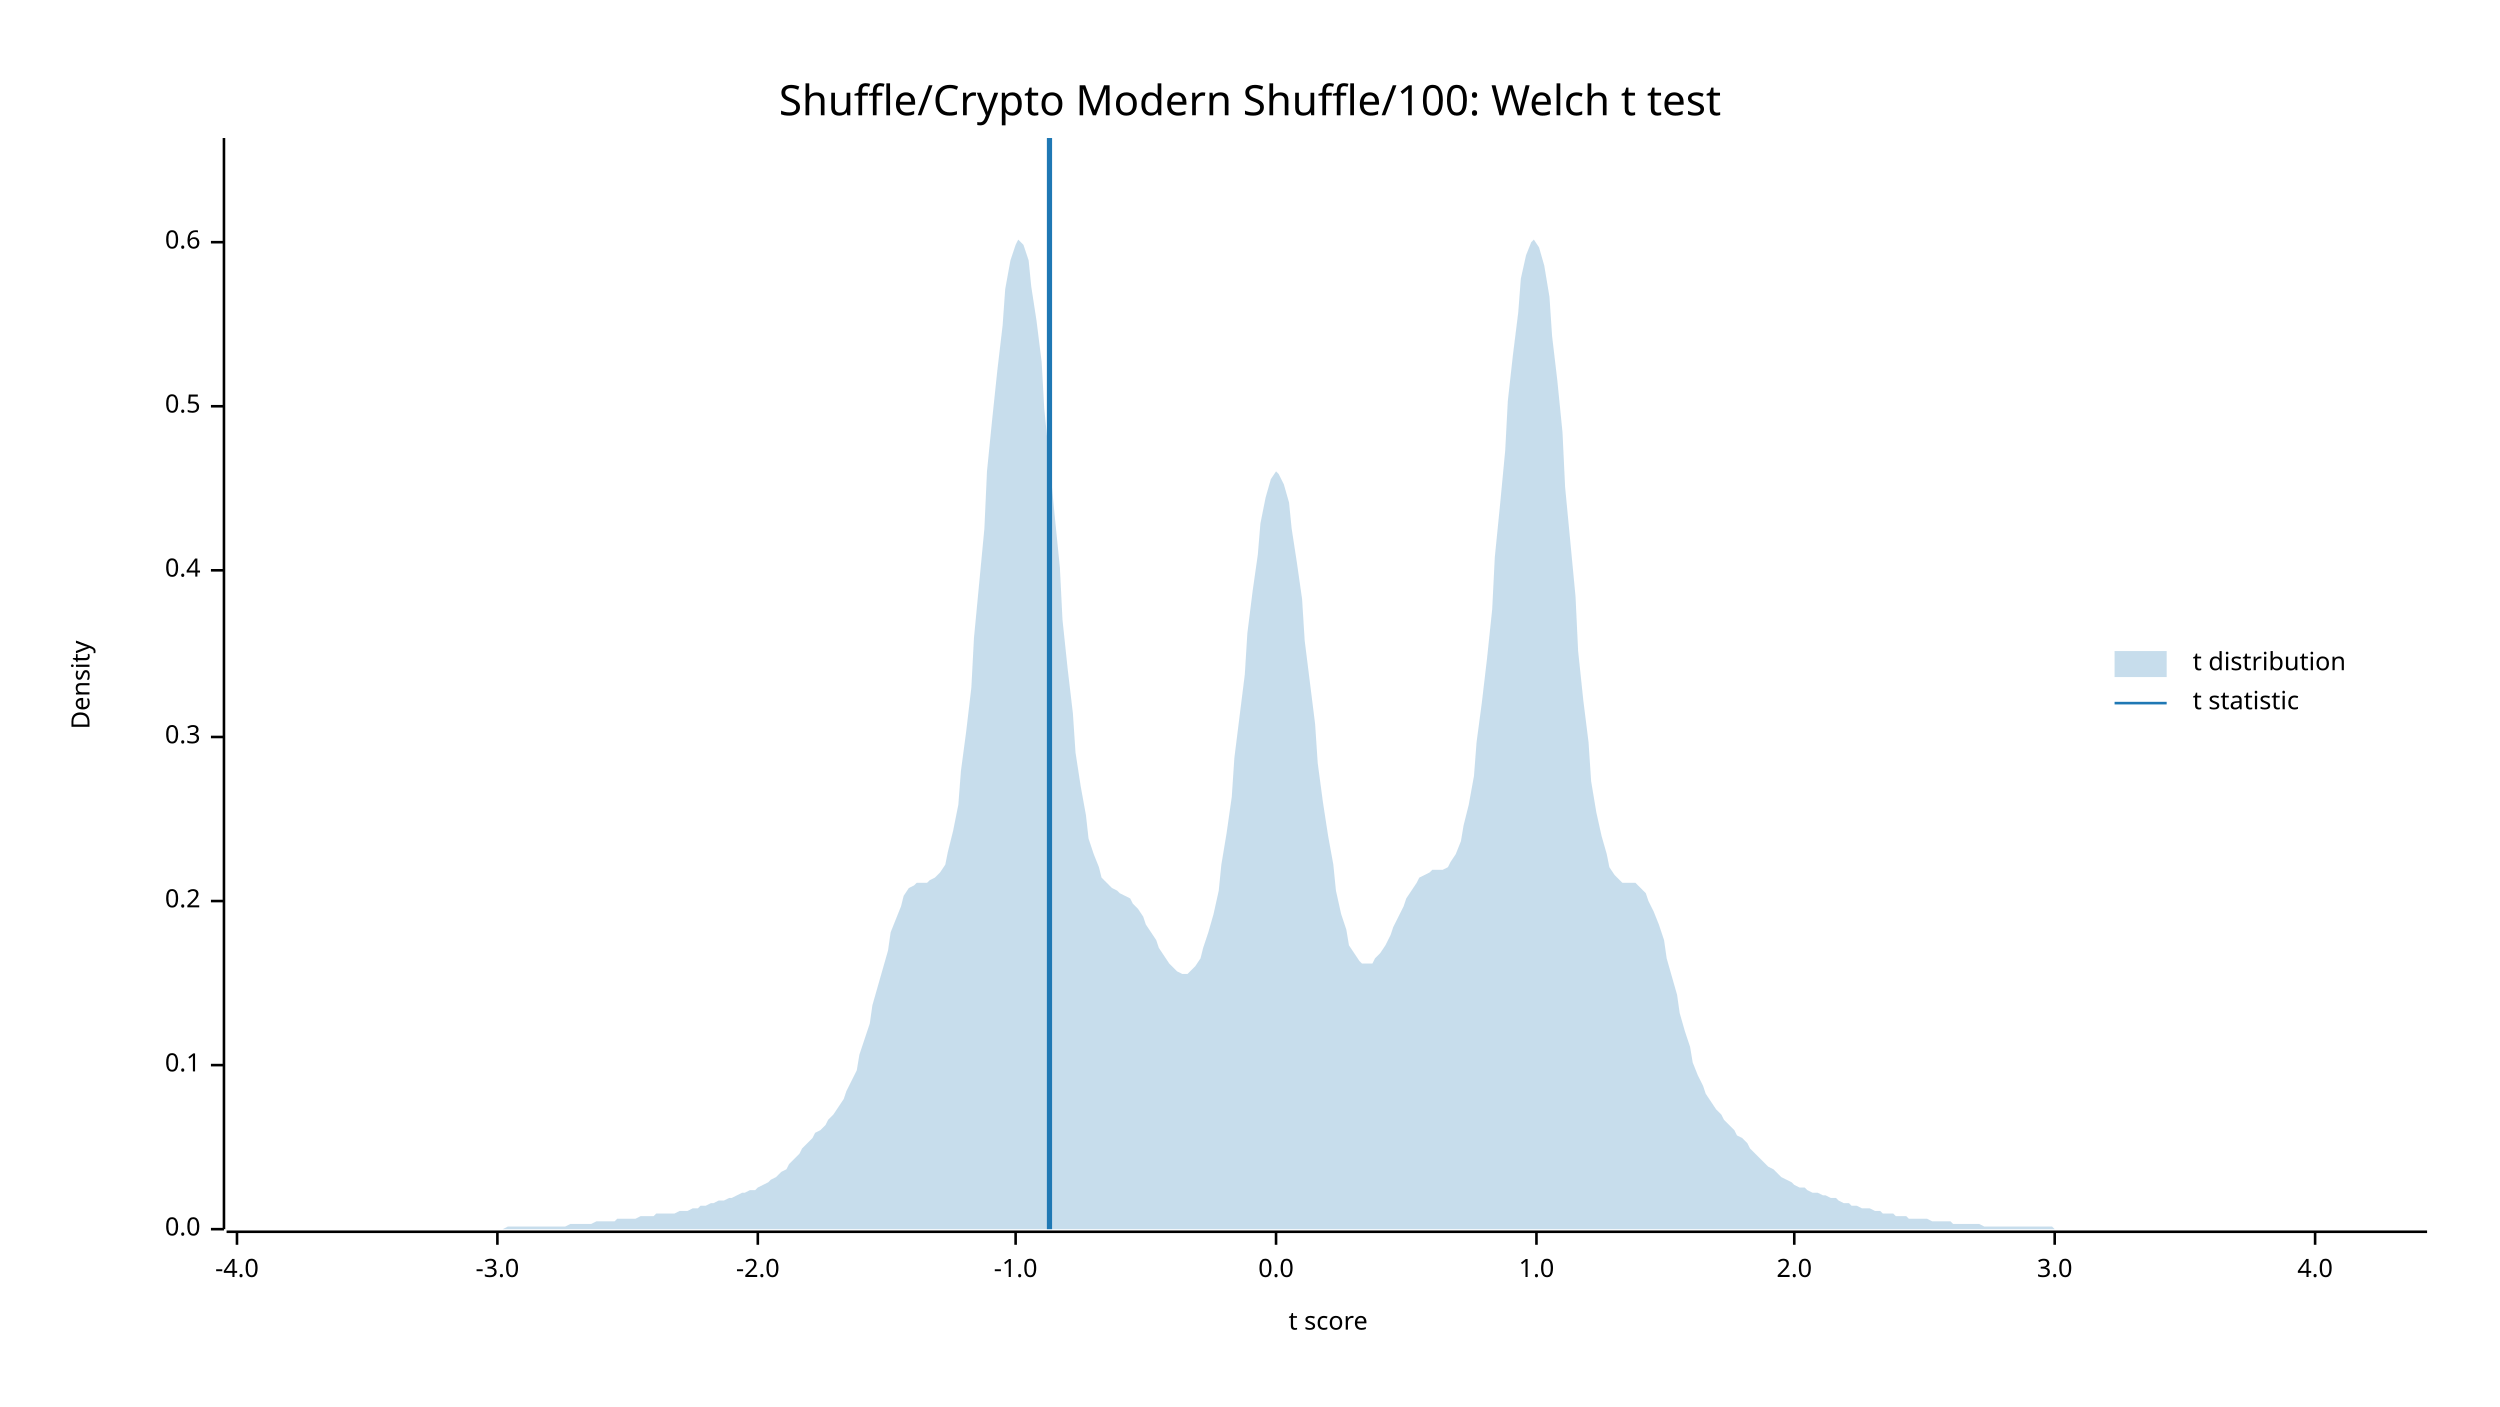
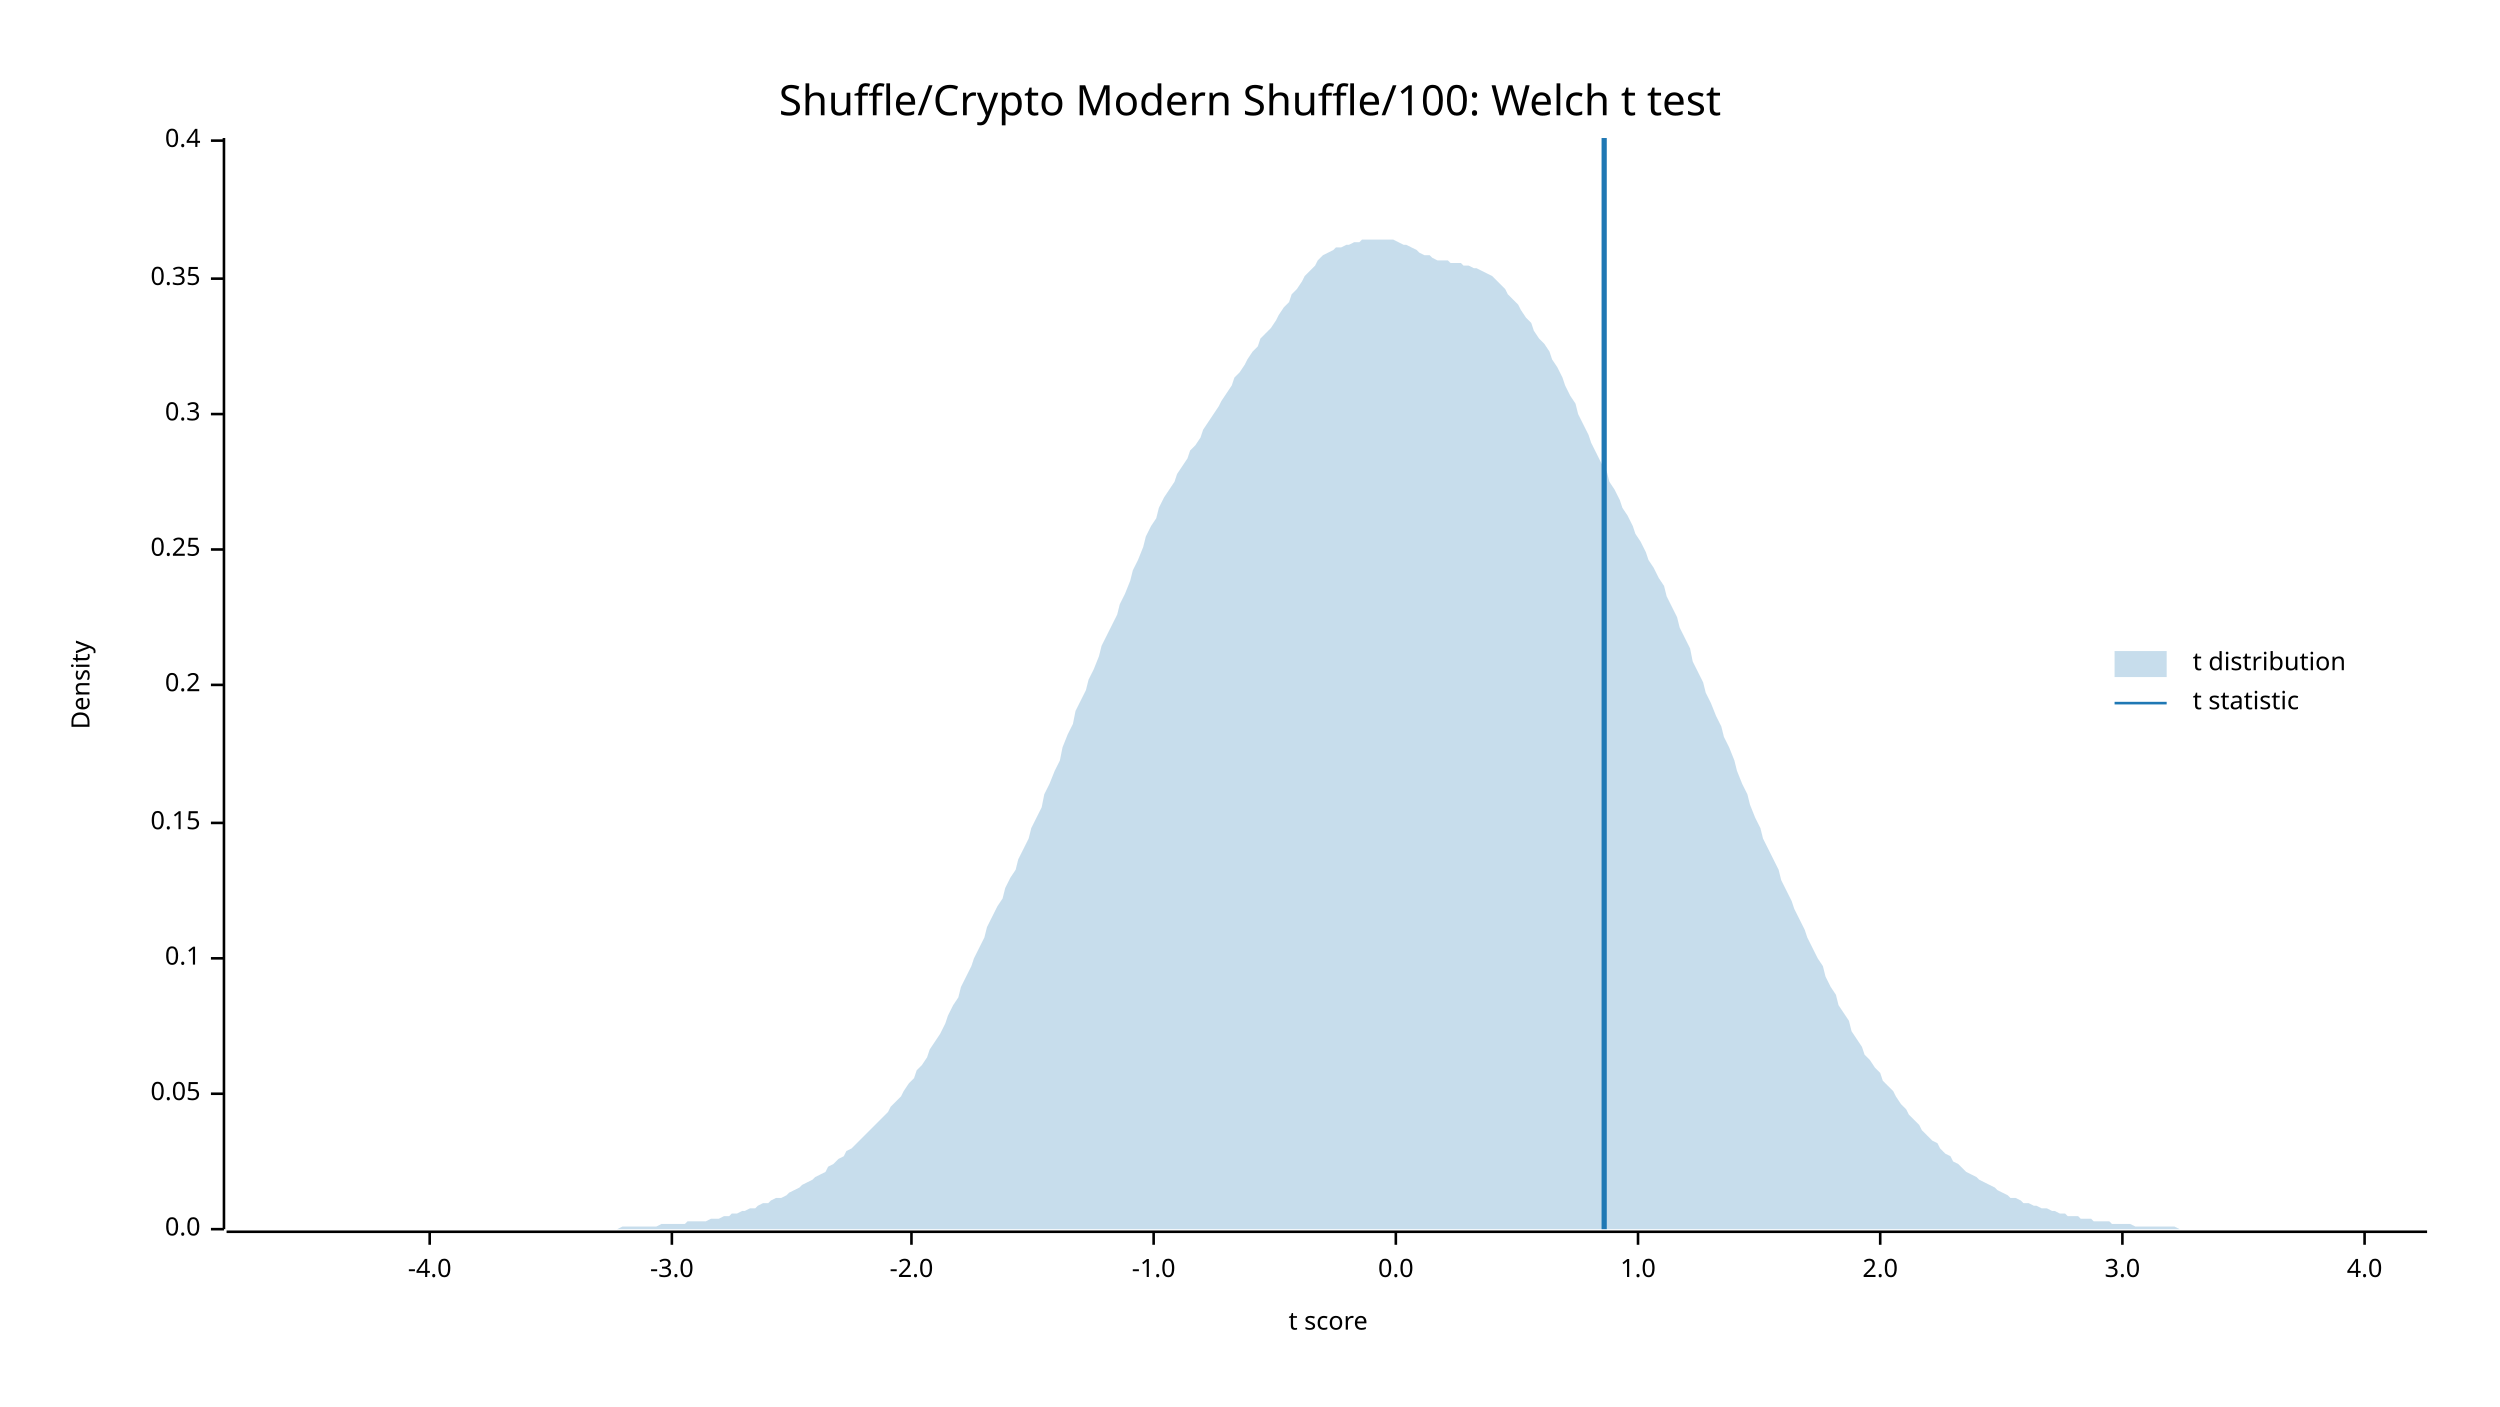
<svg xmlns="http://www.w3.org/2000/svg" width="960" height="540" viewBox="0 0 960 540">
  <text x="480" y="32" dy="0.76em" text-anchor="middle" font-family="sans-serif" font-size="16.129" opacity="1" fill="#000000">
Shuffle/Crypto Modern Shuffle/100: Welch t test
</text>
  <text x="27" y="263" dy="0.76em" text-anchor="middle" font-family="sans-serif" font-size="9.677" opacity="1" fill="#000000" transform="rotate(270, 27, 263)">
Density
</text>
  <text x="510" y="513" dy="-0.5ex" text-anchor="middle" font-family="sans-serif" font-size="9.677" opacity="1" fill="#000000">
t score
</text>
  <polyline fill="none" opacity="1" stroke="#000000" stroke-width="1" points="86,53 86,472 " />
  <text x="77" y="472" dy="0.5ex" text-anchor="end" font-family="sans-serif" font-size="9.677" opacity="1" fill="#000000">
0.0
</text>
  <polyline fill="none" opacity="1" stroke="#000000" stroke-width="1" points="81,472 86,472 " />
-   <text x="77" y="409" dy="0.5ex" text-anchor="end" font-family="sans-serif" font-size="9.677" opacity="1" fill="#000000">
+   <text x="77" y="420" dy="0.5ex" text-anchor="end" font-family="sans-serif" font-size="9.677" opacity="1" fill="#000000">
+ 0.05
+ </text>
+   <polyline fill="none" opacity="1" stroke="#000000" stroke-width="1" points="81,420 86,420 " />
+   <text x="77" y="368" dy="0.5ex" text-anchor="end" font-family="sans-serif" font-size="9.677" opacity="1" fill="#000000">
0.1
</text>
-   <polyline fill="none" opacity="1" stroke="#000000" stroke-width="1" points="81,409 86,409 " />
-   <text x="77" y="346" dy="0.5ex" text-anchor="end" font-family="sans-serif" font-size="9.677" opacity="1" fill="#000000">
+   <polyline fill="none" opacity="1" stroke="#000000" stroke-width="1" points="81,368 86,368 " />
+   <text x="77" y="316" dy="0.5ex" text-anchor="end" font-family="sans-serif" font-size="9.677" opacity="1" fill="#000000">
+ 0.15
+ </text>
+   <polyline fill="none" opacity="1" stroke="#000000" stroke-width="1" points="81,316 86,316 " />
+   <text x="77" y="263" dy="0.5ex" text-anchor="end" font-family="sans-serif" font-size="9.677" opacity="1" fill="#000000">
0.2
</text>
-   <polyline fill="none" opacity="1" stroke="#000000" stroke-width="1" points="81,346 86,346 " />
-   <text x="77" y="283" dy="0.5ex" text-anchor="end" font-family="sans-serif" font-size="9.677" opacity="1" fill="#000000">
+   <polyline fill="none" opacity="1" stroke="#000000" stroke-width="1" points="81,263 86,263 " />
+   <text x="77" y="211" dy="0.5ex" text-anchor="end" font-family="sans-serif" font-size="9.677" opacity="1" fill="#000000">
+ 0.25
+ </text>
+   <polyline fill="none" opacity="1" stroke="#000000" stroke-width="1" points="81,211 86,211 " />
+   <text x="77" y="159" dy="0.5ex" text-anchor="end" font-family="sans-serif" font-size="9.677" opacity="1" fill="#000000">
0.3
</text>
-   <polyline fill="none" opacity="1" stroke="#000000" stroke-width="1" points="81,283 86,283 " />
-   <text x="77" y="219" dy="0.5ex" text-anchor="end" font-family="sans-serif" font-size="9.677" opacity="1" fill="#000000">
+   <polyline fill="none" opacity="1" stroke="#000000" stroke-width="1" points="81,159 86,159 " />
+   <text x="77" y="107" dy="0.5ex" text-anchor="end" font-family="sans-serif" font-size="9.677" opacity="1" fill="#000000">
+ 0.35
+ </text>
+   <polyline fill="none" opacity="1" stroke="#000000" stroke-width="1" points="81,107 86,107 " />
+   <text x="77" y="54" dy="0.5ex" text-anchor="end" font-family="sans-serif" font-size="9.677" opacity="1" fill="#000000">
0.4
</text>
-   <polyline fill="none" opacity="1" stroke="#000000" stroke-width="1" points="81,219 86,219 " />
-   <text x="77" y="156" dy="0.5ex" text-anchor="end" font-family="sans-serif" font-size="9.677" opacity="1" fill="#000000">
- 0.5
- </text>
-   <polyline fill="none" opacity="1" stroke="#000000" stroke-width="1" points="81,156 86,156 " />
-   <text x="77" y="93" dy="0.5ex" text-anchor="end" font-family="sans-serif" font-size="9.677" opacity="1" fill="#000000">
- 0.6
- </text>
-   <polyline fill="none" opacity="1" stroke="#000000" stroke-width="1" points="81,93 86,93 " />
+   <polyline fill="none" opacity="1" stroke="#000000" stroke-width="1" points="81,54 86,54 " />
  <polyline fill="none" opacity="1" stroke="#000000" stroke-width="1" points="87,473 932,473 " />
-   <text x="91" y="483" dy="0.76em" text-anchor="middle" font-family="sans-serif" font-size="9.677" opacity="1" fill="#000000">
+   <text x="165" y="483" dy="0.76em" text-anchor="middle" font-family="sans-serif" font-size="9.677" opacity="1" fill="#000000">
-4.0
</text>
-   <polyline fill="none" opacity="1" stroke="#000000" stroke-width="1" points="91,473 91,478 " />
-   <text x="191" y="483" dy="0.76em" text-anchor="middle" font-family="sans-serif" font-size="9.677" opacity="1" fill="#000000">
+   <polyline fill="none" opacity="1" stroke="#000000" stroke-width="1" points="165,473 165,478 " />
+   <text x="258" y="483" dy="0.76em" text-anchor="middle" font-family="sans-serif" font-size="9.677" opacity="1" fill="#000000">
-3.0
</text>
-   <polyline fill="none" opacity="1" stroke="#000000" stroke-width="1" points="191,473 191,478 " />
-   <text x="291" y="483" dy="0.76em" text-anchor="middle" font-family="sans-serif" font-size="9.677" opacity="1" fill="#000000">
+   <polyline fill="none" opacity="1" stroke="#000000" stroke-width="1" points="258,473 258,478 " />
+   <text x="350" y="483" dy="0.76em" text-anchor="middle" font-family="sans-serif" font-size="9.677" opacity="1" fill="#000000">
-2.0
</text>
-   <polyline fill="none" opacity="1" stroke="#000000" stroke-width="1" points="291,473 291,478 " />
-   <text x="390" y="483" dy="0.76em" text-anchor="middle" font-family="sans-serif" font-size="9.677" opacity="1" fill="#000000">
+   <polyline fill="none" opacity="1" stroke="#000000" stroke-width="1" points="350,473 350,478 " />
+   <text x="443" y="483" dy="0.76em" text-anchor="middle" font-family="sans-serif" font-size="9.677" opacity="1" fill="#000000">
-1.0
</text>
-   <polyline fill="none" opacity="1" stroke="#000000" stroke-width="1" points="390,473 390,478 " />
-   <text x="490" y="483" dy="0.76em" text-anchor="middle" font-family="sans-serif" font-size="9.677" opacity="1" fill="#000000">
+   <polyline fill="none" opacity="1" stroke="#000000" stroke-width="1" points="443,473 443,478 " />
+   <text x="536" y="483" dy="0.76em" text-anchor="middle" font-family="sans-serif" font-size="9.677" opacity="1" fill="#000000">
0.0
</text>
-   <polyline fill="none" opacity="1" stroke="#000000" stroke-width="1" points="490,473 490,478 " />
-   <text x="590" y="483" dy="0.76em" text-anchor="middle" font-family="sans-serif" font-size="9.677" opacity="1" fill="#000000">
+   <polyline fill="none" opacity="1" stroke="#000000" stroke-width="1" points="536,473 536,478 " />
+   <text x="629" y="483" dy="0.76em" text-anchor="middle" font-family="sans-serif" font-size="9.677" opacity="1" fill="#000000">
1.0
</text>
-   <polyline fill="none" opacity="1" stroke="#000000" stroke-width="1" points="590,473 590,478 " />
-   <text x="689" y="483" dy="0.76em" text-anchor="middle" font-family="sans-serif" font-size="9.677" opacity="1" fill="#000000">
+   <polyline fill="none" opacity="1" stroke="#000000" stroke-width="1" points="629,473 629,478 " />
+   <text x="722" y="483" dy="0.76em" text-anchor="middle" font-family="sans-serif" font-size="9.677" opacity="1" fill="#000000">
2.0
</text>
-   <polyline fill="none" opacity="1" stroke="#000000" stroke-width="1" points="689,473 689,478 " />
-   <text x="789" y="483" dy="0.76em" text-anchor="middle" font-family="sans-serif" font-size="9.677" opacity="1" fill="#000000">
+   <polyline fill="none" opacity="1" stroke="#000000" stroke-width="1" points="722,473 722,478 " />
+   <text x="815" y="483" dy="0.76em" text-anchor="middle" font-family="sans-serif" font-size="9.677" opacity="1" fill="#000000">
3.0
</text>
-   <polyline fill="none" opacity="1" stroke="#000000" stroke-width="1" points="789,473 789,478 " />
-   <text x="889" y="483" dy="0.76em" text-anchor="middle" font-family="sans-serif" font-size="9.677" opacity="1" fill="#000000">
+   <polyline fill="none" opacity="1" stroke="#000000" stroke-width="1" points="815,473 815,478 " />
+   <text x="908" y="483" dy="0.76em" text-anchor="middle" font-family="sans-serif" font-size="9.677" opacity="1" fill="#000000">
4.0
</text>
-   <polyline fill="none" opacity="1" stroke="#000000" stroke-width="1" points="889,473 889,478 " />
-   <polygon opacity="0.25" fill="#1F78B4" points="87,472 88,472 90,472 92,472 93,472 95,472 97,472 98,472 100,472 102,472 103,472 105,472 107,472 109,472 110,472 112,472 114,472 115,472 117,472 119,472 120,472 122,472 124,472 125,472 127,472 129,472 131,472 132,472 134,472 136,472 137,472 139,472 141,472 142,472 144,472 146,472 147,472 149,472 151,472 153,472 154,472 156,472 158,472 159,472 161,472 163,472 164,472 166,472 168,472 169,472 171,472 173,472 175,472 176,472 178,472 180,472 181,472 183,472 185,472 186,472 188,472 190,472 191,472 193,472 195,471 197,471 198,471 200,471 202,471 203,471 205,471 207,471 208,471 210,471 212,471 214,471 215,471 217,471 219,470 220,470 222,470 224,470 225,470 227,470 229,469 230,469 232,469 234,469 236,469 237,468 239,468 241,468 242,468 244,468 246,467 247,467 249,467 251,467 252,466 254,466 256,466 258,466 259,466 261,465 263,465 264,465 266,464 268,464 269,463 271,463 273,462 274,462 276,461 278,461 280,460 281,460 283,459 285,458 286,458 288,457 290,457 291,456 293,455 295,454 296,453 298,452 300,450 302,449 303,447 305,445 307,443 308,441 310,439 312,437 313,435 315,434 317,432 318,430 320,428 322,425 324,422 325,419 327,415 329,411 330,405 332,399 334,393 335,386 337,379 339,372 341,365 342,358 344,353 346,348 347,344 349,341 351,340 352,339 354,339 356,339 357,338 359,337 361,335 363,332 364,327 366,319 368,309 369,296 371,281 373,264 374,245 376,224 378,203 379,181 381,161 383,142 385,125 386,111 388,100 390,94 391,92 393,94 395,100 396,110 398,123 400,139 401,157 403,177 405,198 407,218 408,238 410,257 412,274 413,289 415,302 417,313 418,322 420,328 422,333 423,337 425,339 427,341 429,342 430,343 432,344 434,345 435,347 437,349 439,352 440,355 442,358 444,361 445,364 447,367 449,370 451,372 452,373 454,374 456,374 457,373 459,371 461,368 462,364 464,358 466,351 468,342 469,332 471,320 473,306 474,291 476,275 478,259 479,243 481,227 483,213 484,201 486,191 488,184 490,181 491,182 493,186 495,193 496,203 498,216 500,230 501,246 503,262 505,278 506,293 508,308 510,321 512,332 513,342 515,351 517,357 518,363 520,366 522,369 523,370 525,370 527,370 528,368 530,366 532,363 534,359 535,356 537,352 539,348 540,345 542,342 544,339 545,337 547,336 549,335 550,334 552,334 554,334 556,333 557,331 559,328 561,323 562,317 564,309 566,298 567,285 569,270 571,253 573,234 574,214 576,194 578,173 579,154 581,136 583,120 584,107 586,98 588,93 589,92 591,95 593,102 595,114 596,129 598,146 600,166 601,187 603,208 605,229 606,250 608,269 610,285 611,300 613,312 615,321 617,328 618,333 620,336 622,338 623,339 625,339 627,339 628,339 630,341 632,343 633,346 635,350 637,355 639,361 640,368 642,375 644,382 645,389 647,396 649,402 650,408 652,413 654,417 655,420 657,423 659,426 661,428 662,430 664,432 666,434 667,436 669,437 671,439 672,441 674,443 676,445 677,446 679,448 681,449 683,451 684,452 686,453 688,454 689,455 691,456 693,456 694,457 696,458 698,458 700,459 701,459 703,460 705,460 706,461 708,462 710,462 711,463 713,463 715,464 716,464 718,464 720,465 722,465 723,466 725,466 727,466 728,467 730,467 732,467 733,468 735,468 737,468 738,468 740,468 742,469 744,469 745,469 747,469 749,469 750,470 752,470 754,470 755,470 757,470 759,470 760,470 762,471 764,471 766,471 767,471 769,471 771,471 772,471 774,471 776,471 777,471 779,471 781,471 782,471 784,471 786,471 788,471 789,472 791,472 793,472 794,472 796,472 798,472 799,472 801,472 803,472 804,472 806,472 808,472 810,472 811,472 813,472 815,472 816,472 818,472 820,472 821,472 823,472 825,472 827,472 828,472 830,472 832,472 833,472 835,472 837,472 838,472 840,472 842,472 843,472 845,472 847,472 849,472 850,472 852,472 854,472 855,472 857,472 859,472 860,472 862,472 864,472 865,472 867,472 869,472 871,472 872,472 874,472 876,472 877,472 879,472 881,472 882,472 884,472 886,472 887,472 889,472 891,472 893,472 894,472 896,472 898,472 899,472 901,472 903,472 904,472 906,472 908,472 909,472 911,472 913,472 915,472 916,472 918,472 920,472 921,472 923,472 925,472 926,472 928,472 930,472 932,472 932,472 87,472 " />
-   <polyline fill="none" opacity="1" stroke="#1F78B4" stroke-width="2" points="403,472 403,53 " />
+   <polyline fill="none" opacity="1" stroke="#000000" stroke-width="1" points="908,473 908,478 " />
+   <polygon opacity="0.25" fill="#1F78B4" points="87,472 88,472 90,472 92,472 93,472 95,472 97,472 98,472 100,472 102,472 103,472 105,472 107,472 109,472 110,472 112,472 114,472 115,472 117,472 119,472 120,472 122,472 124,472 125,472 127,472 129,472 131,472 132,472 134,472 136,472 137,472 139,472 141,472 142,472 144,472 146,472 147,472 149,472 151,472 153,472 154,472 156,472 158,472 159,472 161,472 163,472 164,472 166,472 168,472 169,472 171,472 173,472 175,472 176,472 178,472 180,472 181,472 183,472 185,472 186,472 188,472 190,472 191,472 193,472 195,472 197,472 198,472 200,472 202,472 203,472 205,472 207,472 208,472 210,472 212,472 214,472 215,472 217,472 219,472 220,472 222,472 224,472 225,472 227,472 229,472 230,472 232,472 234,472 236,472 237,472 239,471 241,471 242,471 244,471 246,471 247,471 249,471 251,471 252,471 254,470 256,470 258,470 259,470 261,470 263,470 264,469 266,469 268,469 269,469 271,469 273,468 274,468 276,468 278,467 280,467 281,466 283,466 285,465 286,465 288,464 290,464 291,463 293,462 295,462 296,461 298,460 300,460 302,459 303,458 305,457 307,456 308,455 310,454 312,453 313,452 315,451 317,450 318,448 320,447 322,445 324,444 325,442 327,441 329,439 330,438 332,436 334,434 335,433 337,431 339,429 341,427 342,425 344,423 346,421 347,419 349,416 351,414 352,411 354,409 356,406 357,403 359,400 361,397 363,393 364,390 366,386 368,383 369,379 371,375 373,371 374,368 376,364 378,360 379,356 381,352 383,348 385,345 386,341 388,337 390,334 391,330 393,326 395,322 396,318 398,314 400,310 401,305 403,301 405,296 407,292 408,287 410,282 412,278 413,273 415,269 417,265 418,261 420,257 422,252 423,248 425,244 427,240 429,236 430,232 432,228 434,223 435,219 437,215 439,210 440,206 442,202 444,199 445,195 447,191 449,188 451,185 452,182 454,179 456,176 457,173 459,171 461,168 462,165 464,162 466,159 468,156 469,154 471,151 473,148 474,145 476,143 478,140 479,138 481,135 483,133 484,130 486,128 488,126 490,123 491,121 493,118 495,116 496,113 498,111 500,108 501,106 503,104 505,102 506,100 508,98 510,97 512,96 513,95 515,95 517,94 518,94 520,93 522,93 523,92 525,92 527,92 528,92 530,92 532,92 534,92 535,92 537,93 539,94 540,94 542,95 544,96 545,97 547,98 549,98 550,99 552,100 554,100 556,100 557,101 559,101 561,101 562,102 564,102 566,103 567,103 569,104 571,105 573,106 574,107 576,109 578,111 579,113 581,115 583,117 584,119 586,122 588,124 589,127 591,130 593,132 595,135 596,138 598,141 600,145 601,148 603,152 605,155 606,159 608,163 610,167 611,170 613,174 615,178 617,181 618,185 620,188 622,192 623,195 625,198 627,202 628,205 630,208 632,212 633,215 635,218 637,222 639,225 640,229 642,233 644,237 645,241 647,245 649,249 650,254 652,258 654,262 655,266 657,270 659,275 661,279 662,283 664,287 666,292 667,296 669,301 671,305 672,309 674,314 676,318 677,322 679,326 681,330 683,334 684,338 686,342 688,346 689,349 691,353 693,357 694,360 696,364 698,368 700,371 701,375 703,379 705,382 706,386 708,389 710,392 711,396 713,399 715,402 716,405 718,407 720,410 722,412 723,415 725,417 727,419 728,421 730,424 732,426 733,428 735,430 737,432 738,434 740,436 742,438 744,439 745,441 747,443 749,444 750,446 752,447 754,449 755,450 757,451 759,452 760,453 762,454 764,455 766,456 767,457 769,458 771,459 772,460 774,460 776,461 777,462 779,462 781,463 782,463 784,464 786,464 788,465 789,465 791,466 793,466 794,467 796,467 798,467 799,468 801,468 803,468 804,469 806,469 808,469 810,469 811,470 813,470 815,470 816,470 818,470 820,471 821,471 823,471 825,471 827,471 828,471 830,471 832,471 833,471 835,471 837,472 838,472 840,472 842,472 843,472 845,472 847,472 849,472 850,472 852,472 854,472 855,472 857,472 859,472 860,472 862,472 864,472 865,472 867,472 869,472 871,472 872,472 874,472 876,472 877,472 879,472 881,472 882,472 884,472 886,472 887,472 889,472 891,472 893,472 894,472 896,472 898,472 899,472 901,472 903,472 904,472 906,472 908,472 909,472 911,472 913,472 915,472 916,472 918,472 920,472 921,472 923,472 925,472 926,472 928,472 930,472 932,472 932,472 87,472 " />
+   <polyline fill="none" opacity="1" stroke="#1F78B4" stroke-width="2" points="616,472 616,53 " />
  <text x="842" y="250" dy="0.76em" text-anchor="start" font-family="sans-serif" font-size="9.677" opacity="1" fill="#000000">
t distribution
</text>
  <text x="842" y="265" dy="0.76em" text-anchor="start" font-family="sans-serif" font-size="9.677" opacity="1" fill="#000000">
t statistic
</text>
  <rect x="812" y="250" width="20" height="10" opacity="0.25" fill="#1F78B4" stroke="none" />
  <polyline fill="none" opacity="1" stroke="#1F78B4" stroke-width="1" points="812,270 832,270 " />
</svg>
